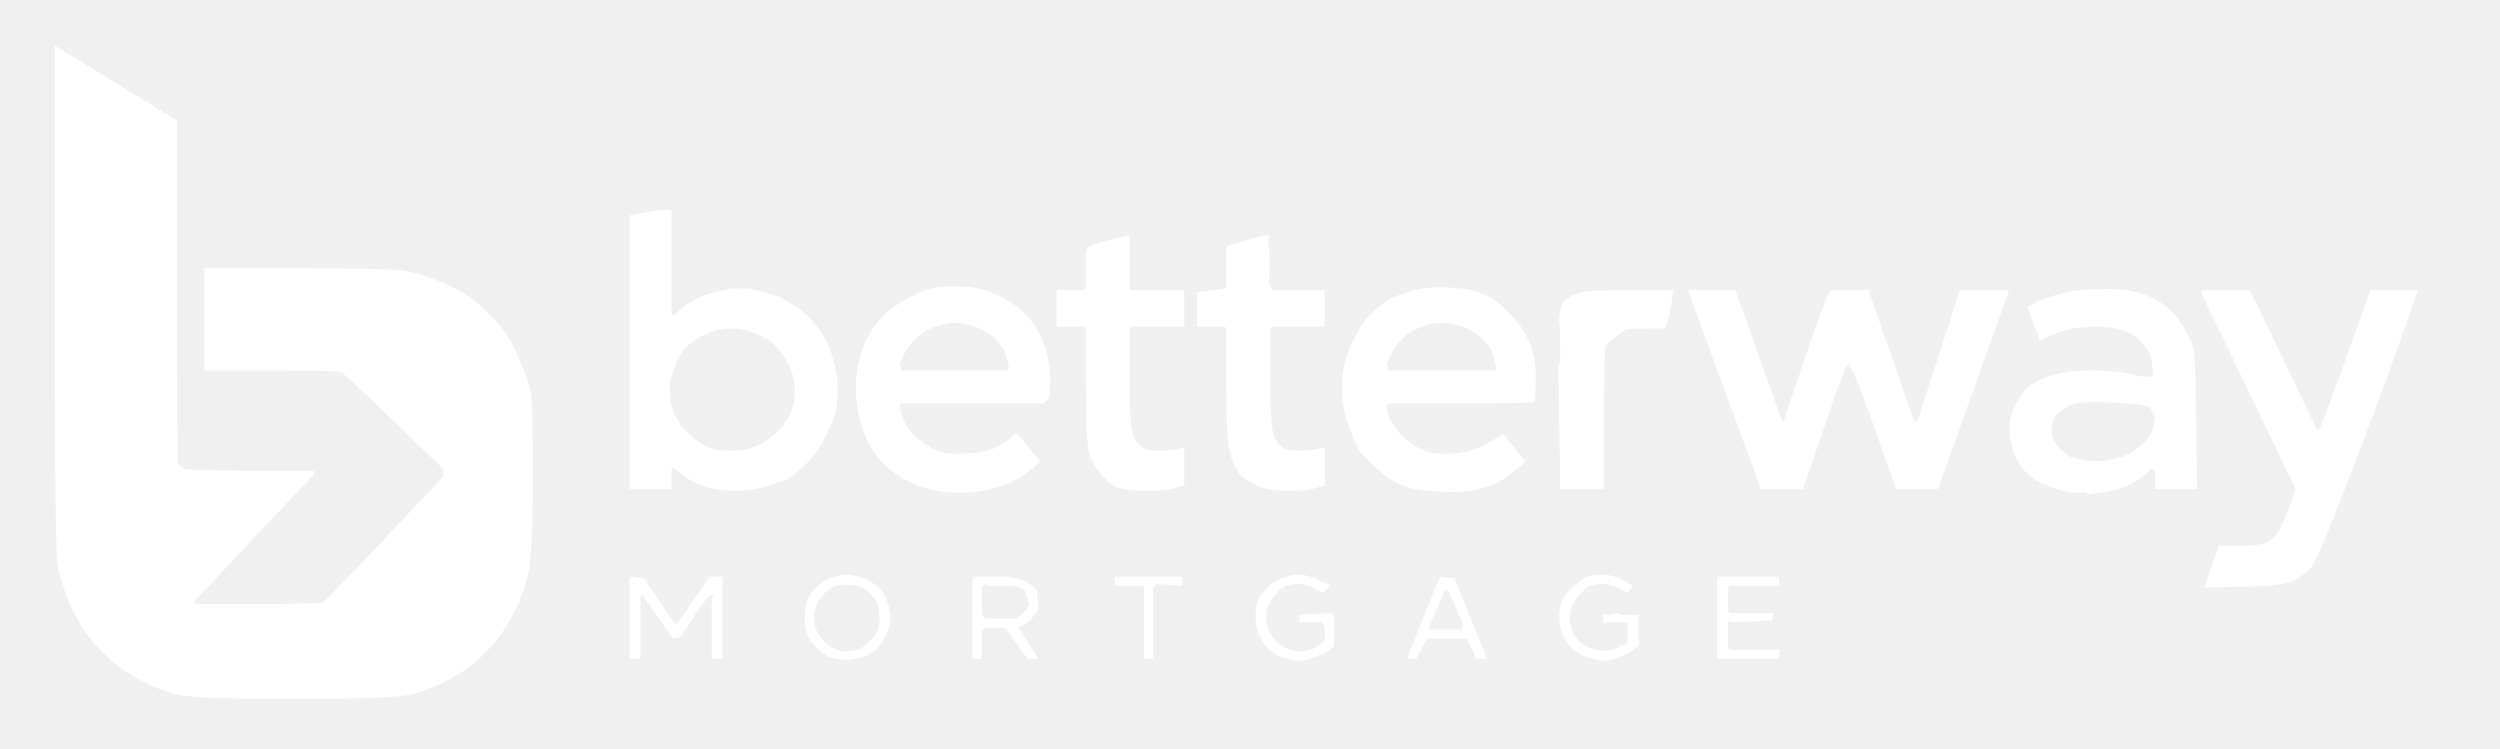
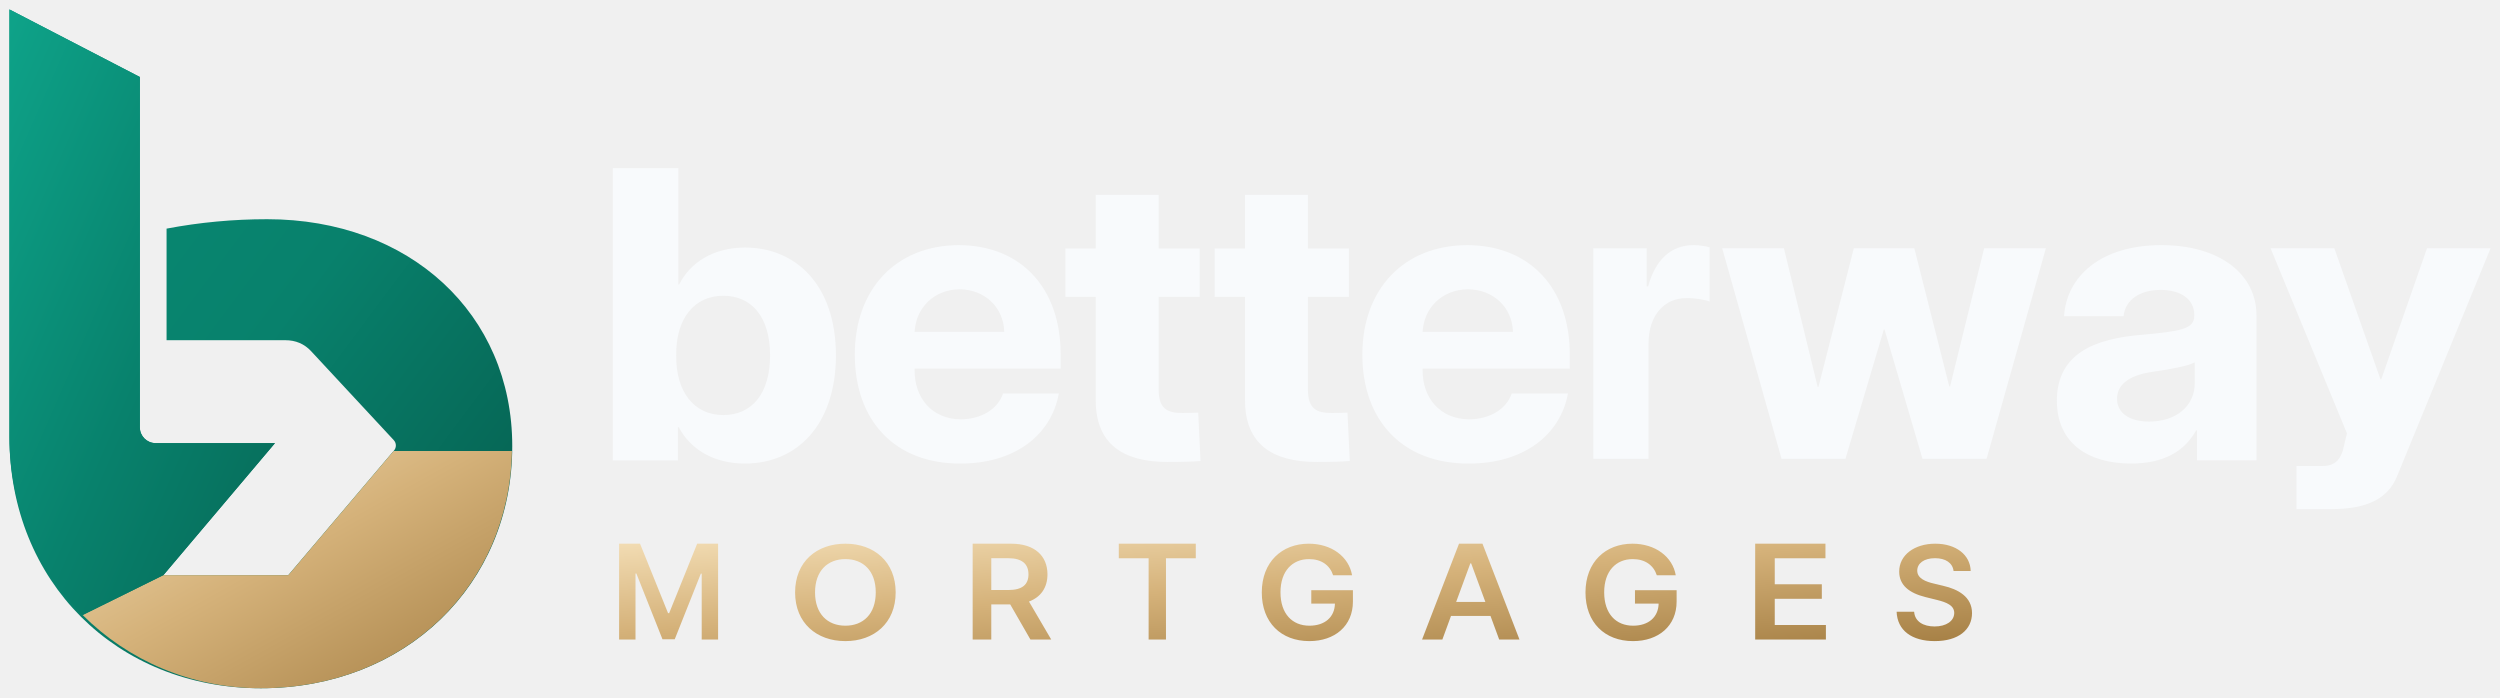
- <svg xmlns="http://www.w3.org/2000/svg" width="1370" height="410" viewBox="0 0 1370 410" role="img" aria-label="Betterway Mortgage">
-   <path fill="#FFFFFF" fill-rule="evenodd" transform="translate(30,25)" d="M33.50,20.50 L0.00,0.00 L0.00,138.00 Q0.00,276.00 1.50,284.50 Q3.00,293.00 7.50,304.00 Q12.00,315.00 18.00,323.00 Q24.00,331.00 31.00,337.00 Q38.00,343.00 47.50,348.00 Q57.00,353.00 66.50,355.50 Q76.00,358.00 131.00,358.00 Q186.00,358.00 195.50,355.50 Q205.00,353.00 213.00,349.00 Q221.00,345.00 226.50,341.00 Q232.00,337.00 238.50,330.00 Q245.00,323.00 250.50,313.00 Q256.00,303.00 259.00,291.50 Q262.00,280.00 262.00,238.00 Q262.00,196.00 261.00,190.50 Q260.00,185.00 256.00,175.00 Q252.00,165.00 248.00,159.00 Q244.00,153.00 238.00,147.00 Q232.00,141.00 227.00,137.50 Q222.00,134.00 211.50,129.50 Q201.00,125.00 192.50,123.50 Q184.00,122.00 133.00,122.00 L82.00,122.00 L82.00,150.00 L82.00,178.00 L118.50,178.00 Q155.00,178.00 157.00,179.00 Q159.00,180.00 186.00,206.00 L213.00,232.00 L213.00,234.00 L213.00,236.00 L181.00,270.00 Q149.00,304.00 147.00,305.00 Q145.00,306.00 111.00,306.00 L77.00,306.00 L76.50,305.50 L76.00,305.00 L109.00,270.00 L142.00,235.00 L142.00,234.00 L142.00,233.00 L107.00,233.00 Q72.00,233.00 70.00,231.50 Q68.00,230.00 67.50,229.00 Q67.00,228.00 67.00,134.50 L67.00,41.00 L33.50,20.50 Z" />
-   <path fill="#FFFFFF" fill-rule="evenodd" transform="translate(345,115)" d="M970.00,72.50 L980.00,44.00 L967.00,44.00 L954.00,44.00 L940.50,81.50 Q927.00,119.00 926.00,120.00 L925.00,121.00 L906.50,82.50 L888.00,44.00 L875.00,44.00 L862.00,44.00 L861.50,44.50 L861.00,45.00 L887.00,99.00 L913.00,153.00 L909.50,163.00 Q906.00,173.00 903.00,177.00 Q900.00,181.00 896.50,182.50 Q893.00,184.00 882.00,184.00 L871.00,184.00 L867.00,195.50 L863.00,207.00 L885.00,206.50 Q907.00,206.00 912.50,203.00 Q918.00,200.00 921.50,196.00 Q925.00,192.00 942.50,146.50 Q960.00,101.00 970.00,72.50 Z M593.00,44.00 L580.00,44.00 L600.00,98.50 L620.00,153.00 L631.50,153.00 L643.00,153.00 L654.00,121.00 Q665.00,89.00 666.50,86.50 L668.00,84.00 L671.00,90.00 Q674.00,96.00 684.00,124.50 L694.00,153.00 L705.50,153.00 L717.00,153.00 L736.50,98.50 L756.00,44.00 L742.50,44.00 L729.00,44.00 L717.50,79.50 L706.00,115.00 L705.00,115.50 L704.00,116.00 L691.50,80.00 L679.00,44.00 L668.50,44.00 L658.00,44.00 L655.50,49.50 Q653.00,55.00 642.50,86.00 L632.00,117.00 L619.00,80.50 L606.00,44.00 L593.00,44.00 Z M571.00,51.00 L572.00,44.00 L548.50,44.00 Q525.00,44.00 520.50,45.50 Q516.00,47.00 513.50,49.00 L511.00,51.00 L510.00,55.50 Q509.00,60.00 509.50,62.50 Q510.00,65.00 510.00,74.50 L510.00,84.00 L509.50,84.50 L509.00,85.00 L509.50,119.00 L510.00,153.00 L521.50,153.00 L533.00,153.00 L533.50,152.50 L534.00,152.00 L534.00,114.50 Q534.00,77.00 535.00,75.00 Q536.00,73.00 540.50,69.50 Q545.00,66.00 546.50,65.50 Q548.00,65.00 557.00,65.00 L566.00,65.00 L566.50,65.50 L567.00,66.00 L568.50,62.00 Q570.00,58.00 571.00,51.00 Z M770.00,51.00 L766.00,53.00 L769.50,62.50 L773.00,72.00 L776.50,70.00 Q780.00,68.00 787.00,66.00 Q794.00,64.00 803.50,64.00 Q813.00,64.00 818.50,66.00 Q824.00,68.00 827.50,71.50 Q831.00,75.00 832.50,78.00 Q834.00,81.00 834.50,86.00 L835.00,91.00 L833.00,91.50 Q831.00,92.00 822.50,90.00 Q814.00,88.00 800.50,88.00 Q787.00,88.00 778.50,91.00 Q770.00,94.00 766.50,97.00 Q763.00,100.00 760.00,106.00 Q757.00,112.00 756.50,115.00 Q756.00,118.00 756.50,124.00 Q757.00,130.00 759.50,135.50 Q762.00,141.00 766.50,145.00 Q771.00,149.00 779.00,152.00 Q787.00,155.00 792.50,155.00 L798.00,155.00 L798.50,155.50 L799.00,156.00 L806.50,155.00 Q814.00,154.00 820.00,151.50 Q826.00,149.00 830.00,145.50 L834.00,142.00 L835.00,142.50 L836.00,143.00 L836.00,148.00 L836.00,153.00 L847.50,153.00 L859.00,153.00 L858.50,116.00 Q858.00,79.00 857.00,75.50 Q856.00,72.00 852.00,65.00 Q848.00,58.00 844.00,54.50 Q840.00,51.00 835.00,48.50 Q830.00,46.00 823.50,44.50 Q817.00,43.00 803.50,43.50 Q790.00,44.00 782.00,46.50 Q774.00,49.00 770.00,51.00 Z M780.00,125.00 Q779.00,122.00 779.50,118.50 Q780.00,115.00 781.00,113.50 Q782.00,112.00 784.50,110.00 Q787.00,108.00 791.00,106.50 Q795.00,105.00 809.50,105.50 Q824.00,106.00 828.50,107.00 L833.00,108.00 L834.50,110.50 L836.00,113.00 L835.50,116.50 Q835.00,120.00 833.00,123.50 Q831.00,127.00 826.50,130.50 Q822.00,134.00 817.50,135.50 Q813.00,137.00 807.50,137.50 Q802.00,138.00 796.50,137.00 Q791.00,136.00 789.00,135.00 Q787.00,134.00 784.00,131.00 Q781.00,128.00 780.00,125.00 Z M428.50,44.50 Q420.00,47.00 416.50,49.00 Q413.00,51.00 409.00,54.50 Q405.00,58.00 402.00,62.00 Q399.00,66.00 395.50,74.00 Q392.00,82.00 391.00,88.50 Q390.00,95.00 390.50,102.50 Q391.00,110.00 394.50,119.50 Q398.00,129.00 400.00,132.00 Q402.00,135.00 408.00,140.50 Q414.00,146.00 418.50,148.50 Q423.00,151.00 428.00,152.50 Q433.00,154.00 445.00,154.50 Q457.00,155.00 463.50,153.50 Q470.00,152.00 474.50,150.00 Q479.00,148.00 485.00,143.00 L491.00,138.00 L485.00,130.50 L479.00,123.00 L470.00,128.00 Q461.00,133.00 451.50,133.50 Q442.00,134.00 438.50,133.00 Q435.00,132.00 430.00,129.00 Q425.00,126.00 422.00,122.50 Q419.00,119.00 417.00,115.00 Q415.00,111.00 415.00,109.00 L415.00,107.00 L415.50,106.50 L416.00,106.00 L455.00,106.00 Q494.00,106.00 495.00,105.50 L496.00,105.00 L496.50,95.50 Q497.00,86.00 495.50,80.00 Q494.00,74.00 491.50,69.00 Q489.00,64.00 483.00,57.50 Q477.00,51.00 472.50,48.50 Q468.00,46.00 463.50,44.50 Q459.00,43.00 448.00,42.50 Q437.00,42.00 428.50,44.50 Z M415.50,86.00 L415.00,84.00 L417.50,79.00 Q420.00,74.00 423.50,70.50 Q427.00,67.00 433.00,64.50 Q439.00,62.00 445.00,62.00 Q451.00,62.00 456.50,64.00 Q462.00,66.00 466.00,69.50 Q470.00,73.00 471.50,75.50 Q473.00,78.00 474.00,82.50 L475.00,87.00 L474.50,87.50 L474.00,88.00 L445.00,88.00 L416.00,88.00 L415.50,86.00 Z M165.50,43.00 Q161.00,44.00 152.50,48.50 Q144.00,53.00 139.50,57.50 Q135.00,62.00 131.50,68.00 Q128.00,74.00 126.00,81.50 Q124.00,89.00 124.00,98.00 Q124.00,107.00 126.50,116.00 Q129.00,125.00 132.50,130.50 Q136.00,136.00 139.50,139.50 Q143.00,143.00 149.50,147.00 Q156.00,151.00 164.00,153.00 Q172.00,155.00 181.00,155.00 Q190.00,155.00 198.00,153.00 Q206.00,151.00 211.50,148.00 Q217.00,145.00 221.00,141.50 L225.00,138.00 L219.00,130.50 L213.00,123.00 L212.00,123.00 L211.00,123.00 L207.50,126.00 Q204.00,129.00 199.00,131.00 Q194.00,133.00 184.50,133.50 Q175.00,134.00 171.50,133.00 Q168.00,132.00 163.00,129.00 Q158.00,126.00 155.00,122.50 Q152.00,119.00 150.50,116.00 Q149.00,113.00 148.50,110.00 L148.00,107.00 L148.50,106.50 L149.00,106.00 L188.00,106.00 L227.00,106.00 L228.50,104.50 L230.00,103.00 L230.50,97.00 Q231.00,91.00 230.00,85.00 Q229.00,79.00 227.00,73.50 Q225.00,68.00 222.00,63.50 Q219.00,59.00 216.00,56.00 Q213.00,53.00 206.00,49.00 Q199.00,45.00 193.00,43.50 Q187.00,42.00 178.50,42.00 Q170.00,42.00 165.50,43.00 Z M148.50,86.00 L148.00,84.00 L150.50,79.00 Q153.00,74.00 157.50,70.00 Q162.00,66.00 167.50,64.00 Q173.00,62.00 178.50,62.00 Q184.00,62.00 189.50,64.00 Q195.00,66.00 198.50,69.00 Q202.00,72.00 204.00,75.00 Q206.00,78.00 207.00,82.50 L208.00,87.00 L207.50,87.50 L207.00,88.00 L178.00,88.00 L149.00,88.00 L148.50,86.00 Z M349.00,14.00 Q347.00,14.00 337.00,17.00 L327.00,20.00 L327.00,31.50 L327.00,43.00 L319.00,44.00 L311.00,45.00 L311.00,54.50 L311.00,64.00 L318.50,64.00 L326.00,64.00 L326.50,64.50 L327.00,65.00 L327.00,96.50 Q327.00,128.00 329.50,135.00 Q332.00,142.00 334.50,145.00 Q337.00,148.00 343.50,151.00 Q350.00,154.00 360.50,154.00 Q371.00,154.00 376.00,152.50 L381.00,151.00 L381.00,140.50 L381.00,130.00 L377.00,131.00 Q373.00,132.00 367.50,132.00 Q362.00,132.00 359.50,131.00 Q357.00,130.00 354.00,126.00 Q351.00,122.00 351.00,93.50 L351.00,65.00 L351.50,64.50 L352.00,64.00 L366.50,64.00 L381.00,64.00 L381.00,54.00 L381.00,44.00 L366.50,44.00 L352.00,44.00 L351.00,42.00 Q350.00,40.00 350.50,36.50 Q351.00,33.00 350.50,24.00 L350.00,15.00 L350.50,14.50 L351.00,14.00 L349.00,14.00 Z M263.50,16.50 Q253.00,19.00 251.50,20.50 L250.00,22.00 L250.00,32.50 L250.00,43.00 L249.50,43.50 L249.00,44.00 L241.50,44.00 L234.00,44.00 L234.00,54.00 L234.00,64.00 L241.50,64.00 L249.00,64.00 L249.50,64.50 L250.00,65.00 L250.00,96.50 Q250.00,128.00 252.00,134.00 Q254.00,140.00 258.00,144.50 Q262.00,149.00 264.50,150.50 Q267.00,152.00 270.50,153.00 Q274.00,154.00 284.00,154.00 Q294.00,154.00 299.00,152.50 L304.00,151.00 L304.00,140.50 L304.00,130.00 L300.50,131.00 Q297.00,132.00 291.00,132.00 Q285.00,132.00 282.50,131.00 Q280.00,130.00 277.00,126.00 Q274.00,122.00 274.00,93.50 L274.00,65.00 L274.50,64.50 L275.00,64.00 L289.50,64.00 L304.00,64.00 L304.00,54.50 L304.00,45.00 L303.50,44.50 L303.00,44.00 L289.00,44.00 L275.00,44.00 L274.50,43.50 L274.00,43.00 L274.00,28.50 L274.00,14.00 L263.50,16.50 Z M8.00,1.50 L0.00,3.00 L0.00,78.00 L0.00,153.00 L11.50,153.00 L23.00,153.00 L23.00,147.50 L23.00,142.00 L23.50,141.50 L24.00,141.00 L27.50,144.00 Q31.00,147.00 35.00,149.00 Q39.00,151.00 44.50,152.50 Q50.00,154.00 59.00,154.00 Q68.00,154.00 77.00,151.00 Q86.00,148.00 89.00,146.00 Q92.00,144.00 97.50,138.50 Q103.00,133.00 107.50,124.00 Q112.00,115.00 113.00,110.00 Q114.00,105.00 114.00,98.00 Q114.00,91.00 112.00,83.50 Q110.00,76.00 108.00,72.00 Q106.00,68.00 102.00,63.00 Q98.00,58.00 92.50,54.00 Q87.00,50.00 81.00,47.50 Q75.00,45.00 69.50,44.00 Q64.00,43.00 60.00,43.00 Q56.00,43.00 49.00,44.50 Q42.00,46.00 37.00,48.50 Q32.00,51.00 28.00,54.50 L24.00,58.00 L23.50,57.50 L23.00,57.00 L23.00,28.50 L23.00,0.00 L19.50,0.00 Q16.00,0.00 8.00,1.50 Z M44.50,67.00 Q50.00,65.00 56.00,65.00 Q62.00,65.00 68.50,67.50 Q75.00,70.00 79.00,73.50 Q83.00,77.00 86.50,83.50 Q90.00,90.00 90.50,96.50 Q91.00,103.00 89.00,109.00 Q87.00,115.00 82.00,120.50 Q77.00,126.00 70.50,129.00 Q64.00,132.00 56.00,132.00 Q48.00,132.00 44.00,130.50 Q40.00,129.00 34.50,124.50 Q29.00,120.00 26.50,115.50 Q24.00,111.00 23.00,107.50 Q22.00,104.00 22.00,98.50 Q22.00,93.00 24.50,86.50 Q27.00,80.00 29.50,77.00 Q32.00,74.00 35.50,71.50 Q39.00,69.00 44.50,67.00 Z" />
-   <path fill="#FFFFFF" fill-rule="evenodd" transform="translate(345,315)" d="M613.00,1.00 L596.00,1.00 L596.00,23.50 L596.00,46.00 L613.00,46.00 L630.00,46.00 L630.00,43.50 L630.00,41.00 L616.50,41.00 L603.00,41.00 L602.50,40.50 L602.00,40.00 L602.00,33.00 L602.00,26.00 L602.50,25.50 L603.00,25.00 L603.50,25.50 L604.00,26.00 L615.00,25.50 L626.00,25.00 L626.50,23.00 L627.00,21.00 L615.00,21.00 L603.00,21.00 L602.50,20.50 L602.00,20.00 L602.00,13.50 L602.00,7.00 L602.50,6.50 L603.00,6.00 L616.50,6.00 L630.00,6.00 L630.00,3.50 L630.00,1.00 L613.00,1.00 Z M448.00,1.50 L444.00,1.00 L435.00,23.50 L426.00,46.00 L428.50,46.00 L431.00,46.00 L434.00,40.50 L437.00,35.00 L448.00,35.00 L459.00,35.00 L461.50,40.50 L464.00,46.00 L467.00,46.00 L470.00,46.00 L461.00,24.00 L452.00,2.00 L448.00,1.50 Z M442.50,18.50 L447.00,8.00 L448.00,8.50 L449.00,9.00 L453.00,18.50 L457.00,28.00 L456.50,29.00 L456.00,30.00 L447.50,30.00 L439.00,30.00 L438.50,29.50 L438.00,29.00 L442.50,18.50 Z M284.50,1.00 L266.00,1.00 L266.00,3.50 L266.00,6.00 L273.50,6.00 L281.00,6.00 L281.50,6.50 L282.00,7.00 L282.00,26.50 L282.00,46.00 L284.50,46.00 L287.00,46.00 L287.00,26.50 L287.00,7.00 L288.00,6.00 L289.00,5.00 L296.00,5.50 L303.00,6.00 L303.00,3.50 L303.00,1.00 L284.50,1.00 Z M201.00,1.00 L188.00,1.00 L188.00,23.50 L188.00,46.00 L190.50,46.00 L193.00,46.00 L193.00,38.50 L193.00,31.00 L194.00,30.00 L195.00,29.00 L200.50,29.00 L206.00,29.00 L212.00,37.50 L218.00,46.00 L221.00,46.00 L224.00,46.00 L218.50,37.50 L213.00,29.00 L216.00,27.50 Q219.00,26.00 221.50,22.50 L224.00,19.00 L223.50,13.50 L223.00,8.00 L218.50,4.50 Q214.00,1.00 201.00,1.00 Z M193.00,14.50 L193.00,7.00 L194.00,6.00 L195.00,5.00 L195.50,5.50 L196.00,6.00 L204.50,6.00 Q213.00,6.00 215.00,7.50 Q217.00,9.00 218.00,12.50 L219.00,16.00 L218.00,18.00 Q217.00,20.00 214.50,22.00 L212.00,24.00 L203.50,24.00 L195.00,24.00 L194.00,23.00 L193.00,22.00 L193.00,14.50 Z M4.00,1.50 L0.00,1.00 L0.00,23.50 L0.00,46.00 L3.00,46.00 L6.00,46.00 L6.00,29.00 L6.00,12.00 L6.50,11.50 L7.00,11.00 L15.50,23.00 L24.00,35.00 L26.00,34.50 L28.00,34.00 L34.50,24.00 Q41.00,14.00 43.00,12.50 L45.00,11.00 L45.50,11.50 L46.00,12.00 L45.50,12.50 L45.00,13.00 L45.00,29.50 L45.00,46.00 L48.00,46.00 L51.00,46.00 L51.00,23.50 L51.00,1.00 L47.50,1.00 L44.00,1.00 L35.00,14.00 L26.00,27.00 L25.00,26.50 Q24.00,26.00 16.00,14.00 L8.00,2.00 L4.00,1.50 Z M533.50,0.00 Q528.00,0.00 525.00,1.00 Q522.00,2.00 517.50,6.00 Q513.00,10.00 511.50,13.00 Q510.00,16.00 509.50,21.00 Q509.00,26.00 511.00,31.50 Q513.00,37.00 516.00,40.00 Q519.00,43.00 524.50,45.00 Q530.00,47.00 533.50,47.00 Q537.00,47.00 540.50,46.00 Q544.00,45.00 548.50,42.00 L553.00,39.00 L553.00,30.50 L553.00,22.00 L548.00,22.00 L543.00,22.00 L542.50,21.50 L542.00,21.00 L538.50,21.50 L535.00,22.00 L534.50,21.50 L534.00,21.00 L533.50,21.50 L533.00,22.00 L533.50,24.50 L534.00,27.00 L535.00,26.50 Q536.00,26.00 541.00,26.00 L546.00,26.00 L546.50,26.50 L547.00,27.00 L547.00,32.00 L547.00,37.00 L543.50,39.00 Q540.00,41.00 535.50,41.50 Q531.00,42.00 527.00,40.50 Q523.00,39.00 520.50,36.50 Q518.00,34.00 516.50,30.50 Q515.00,27.00 515.50,21.50 Q516.00,16.00 520.00,11.50 Q524.00,7.00 526.50,6.00 Q529.00,5.00 533.50,5.00 Q538.00,5.00 542.50,7.50 L547.00,10.00 L548.50,8.00 L550.00,6.00 L544.50,3.00 Q539.00,0.00 533.50,0.00 Z M367.00,0.00 Q362.00,0.00 357.00,2.00 Q352.00,4.00 348.50,8.00 Q345.00,12.00 344.00,15.00 Q343.00,18.00 343.00,23.50 Q343.00,29.00 345.50,34.00 Q348.00,39.00 351.00,41.50 Q354.00,44.00 358.50,45.50 Q363.00,47.00 367.00,47.00 Q371.00,47.00 377.00,44.50 Q383.00,42.00 384.50,40.50 L386.00,39.00 L386.00,30.00 L386.00,21.00 L385.50,21.50 L385.00,22.00 L384.50,21.50 L384.00,21.00 L375.50,21.50 L367.00,22.00 L367.00,24.00 L367.00,26.00 L373.00,26.00 L379.00,26.00 L380.00,27.00 L381.00,28.00 L381.00,32.00 L381.00,36.00 L378.50,38.00 Q376.00,40.00 373.00,41.00 Q370.00,42.00 367.00,42.00 Q364.00,42.00 359.50,40.00 Q355.00,38.00 352.00,33.50 Q349.00,29.00 349.00,23.00 Q349.00,17.00 352.50,12.50 Q356.00,8.00 359.00,6.50 Q362.00,5.00 366.50,5.00 Q371.00,5.00 375.50,7.50 L380.00,10.00 L382.00,8.00 L384.00,6.00 L378.00,3.00 Q372.00,0.00 367.00,0.00 Z M119.00,0.00 Q114.00,0.00 109.50,2.00 Q105.00,4.00 102.00,7.00 Q99.00,10.00 97.50,13.50 Q96.00,17.00 96.00,23.50 Q96.00,30.00 98.00,34.00 Q100.00,38.00 103.50,41.00 Q107.00,44.00 109.50,45.00 Q112.00,46.00 117.00,46.50 Q122.00,47.00 127.50,45.00 Q133.00,43.00 136.00,40.00 Q139.00,37.00 141.00,32.00 Q143.00,27.00 143.00,23.50 Q143.00,20.00 141.50,15.50 Q140.00,11.00 137.50,8.00 Q135.00,5.00 129.50,2.50 Q124.00,0.00 119.00,0.00 Z M112.00,6.50 Q115.00,5.00 121.00,5.50 Q127.00,6.00 130.50,9.00 Q134.00,12.00 135.50,15.00 Q137.00,18.00 137.00,23.00 Q137.00,28.00 136.00,30.50 Q135.00,33.00 131.50,36.50 Q128.00,40.00 125.00,41.00 Q122.00,42.00 119.00,42.00 Q116.00,42.00 112.50,40.50 Q109.00,39.00 106.50,36.50 Q104.00,34.00 102.50,30.50 Q101.00,27.00 101.00,23.50 Q101.00,20.00 102.50,16.50 Q104.00,13.00 106.50,10.50 Q109.00,8.00 112.00,6.50 Z" />
+ <svg xmlns="http://www.w3.org/2000/svg" viewBox="228.5 208 1591 444" width="1591" height="444" shape-rendering="geometricPrecision">
+   <defs>
+     <linearGradient id="emeraldPillar_06_Executive_Dark_Obsidian_Horizontal_Transparent" x1="0%" y1="0%" x2="100%" y2="100%">
+       <stop offset="0%" stop-color="#0EA389" />
+       <stop offset="55%" stop-color="#08816C" />
+       <stop offset="100%" stop-color="#066957" />
+     </linearGradient>
+     <linearGradient id="emeraldBowl_06_Executive_Dark_Obsidian_Horizontal_Transparent" x1="0%" y1="0%" x2="100%" y2="100%">
+       <stop offset="0%" stop-color="#098D76" />
+       <stop offset="50%" stop-color="#08816C" />
+       <stop offset="100%" stop-color="#055A4B" />
+     </linearGradient>
+     <linearGradient id="emeraldBase_06_Executive_Dark_Obsidian_Horizontal_Transparent" x1="0%" y1="0%" x2="100%" y2="100%">
+       <stop offset="0%" stop-color="#066655" />
+       <stop offset="100%" stop-color="#034236" />
+     </linearGradient>
+     <linearGradient id="navyGrad_06_Executive_Dark_Obsidian_Horizontal_Transparent" x1="0%" y1="0%" x2="0%" y2="100%">
+       <stop offset="0%" stop-color="#042B58" />
+       <stop offset="100%" stop-color="#021D3E" />
+     </linearGradient>
+     <linearGradient id="brassGrad_06_Executive_Dark_Obsidian_Horizontal_Transparent" x1="0%" y1="0%" x2="100%" y2="100%">
+       <stop offset="0%" stop-color="#F2DCB3" />
+       <stop offset="45%" stop-color="#D5B27A" />
+       <stop offset="100%" stop-color="#A68045" />
+     </linearGradient>
+   </defs>
+   <g transform="translate(-32.50, 28.00)">
+     <path d="M 267.0,186.0 L 350.0,229.0 L 350.0,396.5 L 367.0,396.5 L 367.0,325.5 C 388.0,321.5 409.5,319.5 431.0,319.5 C 521.5,319.5 587.0,379.5 587.0,464.0 C 587.0,552.0 519.0,618.0 427.0,618.0 C 335.0,618.0 267.0,550.0 267.0,458.0 Z M 367.0,396.5 L 442.5,396.5 Q 452.5,396.5 459.0,403.5 L 511.5,460.0 A 5.0,5.0 0 0 1 511.5,467.0 L 444.5,546.0 L 365.0,546.0 L 436.0,462.0 L 360.0,462.0 A 10.0,10.0 0 0 1 350.0,452.0 L 350.0,396.5 Z" fill="url(#emeraldBowl_06_Executive_Dark_Obsidian_Horizontal_Transparent)" fill-rule="evenodd" />
+     <path d="M 365.0,546.0 L 444.5,546.0 L 511.5,467.0 L 586.8,467.0 C 585.2,553.5 517.8,618.0 427.0,618.0 C 382.5,618.0 342.4,600.2 313.6,571.4 Z" fill="url(#brassGrad_06_Executive_Dark_Obsidian_Horizontal_Transparent)" />
+     <path d="M 267.0,186.0 L 350.0,229.0 L 350.0,452.0 A 10.0,10.0 0 0 0 360.0,462.0 L 436.0,462.0 L 365.0,546.0 L 313.6,571.4 C 284.8,542.6 267.0,502.5 267.0,458.0 Z" fill="url(#emeraldPillar_06_Executive_Dark_Obsidian_Horizontal_Transparent)" />
+     <path d="M 735.05,475.00 C 768.02,475.00 792.87,450.62 793.00,406.15 C 792.87,360.42 766.68,337.54 735.18,337.54 C 715.25,337.54 700.30,346.88 693.22,361.03 L 692.70,361.03 L 692.70,287.00 L 651.00,287.00 L 651.00,472.98 L 692.44,472.98 L 692.44,451.87 L 692.96,451.87 C 700.56,466.15 715.38,475.00 735.05,475.00 Z M 721.33,444.15 C 702.74,444.15 691.05,429.39 691.35,406.15 C 691.05,382.66 702.87,368.22 721.33,368.22 C 739.27,368.22 751.08,381.65 751.08,406.15 C 751.08,430.77 739.27,444.15 721.33,444.15 Z M 872.10,475.00 C 906.17,475.12 929.95,457.38 934.85,430.40 L 899.34,430.40 C 896.01,440.49 885.35,446.75 872.47,446.87 C 853.96,446.75 842.93,433.10 843.06,415.60 L 843.06,414.58 L 936.00,414.58 L 936.00,405.50 C 936.00,363.47 910.94,336.12 871.20,336.00 C 830.96,336.12 805.00,364.25 805.00,405.62 C 805.00,448.06 830.84,475.12 872.10,475.00 Z M 843.06,391.19 C 843.80,376.23 855.11,364.25 871.73,364.09 C 887.41,364.25 899.63,375.21 900.12,391.19 L 843.06,391.19 Z M 1004.00,474.00 C 1013.39,474.00 1020.95,473.75 1025.00,473.38 L 1023.54,442.59 C 1021.20,442.71 1017.40,442.83 1013.39,442.83 C 1003.83,442.83 998.37,440.12 998.37,427.93 L 998.37,368.92 L 1024.46,368.92 L 1024.46,338.12 L 998.37,338.12 L 998.37,304.00 L 958.33,304.00 L 958.33,338.12 L 939.00,338.12 L 939.00,368.92 L 958.33,368.92 L 958.33,434.74 C 958.33,462.21 975.28,474.00 1004.00,474.00 Z M 1099.00,474.00 C 1108.39,474.00 1115.95,473.75 1120.00,473.38 L 1118.54,442.59 C 1116.20,442.71 1112.40,442.83 1108.39,442.83 C 1098.83,442.83 1093.37,440.12 1093.37,427.93 L 1093.37,368.92 L 1119.46,368.92 L 1119.46,338.12 L 1093.37,338.12 L 1093.37,304.00 L 1053.33,304.00 L 1053.33,338.12 L 1034.00,338.12 L 1034.00,368.92 L 1053.33,368.92 L 1053.33,434.74 C 1053.33,462.21 1070.28,474.00 1099.00,474.00 Z M 1195.62,475.00 C 1229.94,475.12 1253.91,457.38 1258.84,430.40 L 1223.06,430.40 C 1219.70,440.49 1208.97,446.75 1195.99,446.87 C 1177.33,446.75 1166.22,433.10 1166.35,415.60 L 1166.35,414.58 L 1260.00,414.58 L 1260.00,405.50 C 1260.00,363.47 1234.75,336.12 1194.70,336.00 C 1154.16,336.12 1128.00,364.25 1128.00,405.62 C 1128.00,448.06 1154.04,475.12 1195.62,475.00 Z M 1166.35,391.19 C 1167.09,376.23 1178.49,364.25 1195.24,364.09 C 1211.04,364.25 1223.35,375.21 1223.85,391.19 L 1166.35,391.19 Z M 1275.00,472.00 L 1310.13,472.00 L 1310.13,398.68 C 1310.13,380.01 1320.77,369.61 1334.21,369.74 C 1339.24,369.61 1345.66,370.63 1349.00,371.89 L 1349.00,337.38 C 1346.25,336.65 1342.58,336.00 1338.80,336.00 C 1324.66,336.00 1314.57,345.01 1309.87,362.27 L 1308.95,362.27 L 1308.95,338.03 L 1275.00,338.03 L 1275.00,472.00 Z M 1394.78,472.00 L 1435.44,472.00 L 1459.84,389.77 L 1460.33,389.77 L 1484.48,472.00 L 1525.26,472.00 L 1563.00,338.00 L 1523.72,338.00 L 1502.01,425.95 L 1501.52,425.95 L 1479.27,338.00 L 1440.77,338.00 L 1418.28,426.20 L 1417.75,426.20 L 1396.28,338.00 L 1357.00,338.00 L 1394.78,472.00 Z M 1617.26,475.00 C 1637.66,475.00 1651.07,467.48 1658.61,453.90 L 1659.15,453.90 L 1659.15,472.96 L 1697.00,472.96 L 1697.00,380.44 C 1697.00,354.77 1673.97,336.00 1636.50,336.00 C 1597.73,336.00 1576.12,356.07 1574.58,381.22 L 1612.43,381.22 C 1613.47,370.87 1622.72,364.50 1636.00,364.50 C 1649.11,364.50 1657.44,370.63 1657.44,380.32 L 1657.44,380.97 C 1657.44,389.52 1648.62,390.82 1623.63,393.11 C 1594.73,395.52 1570.00,404.60 1570.00,435.02 C 1570.00,461.96 1589.78,475.00 1617.26,475.00 Z M 1628.71,448.30 C 1616.34,448.30 1608.27,442.95 1608.27,433.75 C 1608.27,423.53 1618.18,418.42 1630.92,416.62 C 1642.99,414.94 1653.28,412.90 1657.73,410.61 L 1657.73,423.90 C 1657.73,438.08 1646.28,448.30 1628.71,448.30 Z M 1722.47,504.00 L 1744.57,504.00 C 1767.66,504.00 1780.72,497.18 1786.46,483.15 L 1846.00,338.00 L 1805.55,338.00 L 1776.42,421.43 L 1775.94,421.43 L 1746.57,338.00 L 1706.00,338.00 L 1754.61,455.81 C 1754.61,455.81 1751.96,466.30 1751.96,466.84 C 1750.71,470.19 1748.70,476.55 1739.26,476.55 L 1722.47,476.55 L 1722.47,504.00 Z" fill="#F8FAFC" fill-rule="evenodd" />
+     <path d="M 655.00,526.00 L 655.00,587.00 L 665.44,587.00 L 665.44,545.00 L 665.99,545.00 L 682.60,586.82 L 690.40,586.82 L 707.01,545.09 L 707.56,545.09 L 707.56,587.00 L 718.00,587.00 L 718.00,526.00 L 704.68,526.00 L 686.85,570.20 L 686.15,570.20 L 668.32,526.00 L 655.00,526.00 Z M 831.00,557.00 C 831.00,537.49 817.26,526.00 799.01,526.00 C 780.71,526.00 767.00,537.49 767.00,557.00 C 767.00,576.47 780.71,588.00 799.01,588.00 C 817.26,588.00 831.00,576.50 831.00,557.00 Z M 818.33,557.00 C 818.33,570.73 810.36,578.19 799.01,578.19 C 787.68,578.19 779.69,570.73 779.69,557.00 C 779.69,543.27 787.68,535.81 799.01,535.81 C 810.36,535.81 818.33,543.27 818.33,557.00 Z M 880.00,587.00 L 891.85,587.00 L 891.85,564.66 L 903.92,564.66 L 916.77,587.00 L 930.00,587.00 L 915.84,562.82 C 923.55,559.93 927.61,553.79 927.61,545.51 C 927.61,533.86 919.56,526.00 904.54,526.00 L 880.00,526.00 L 880.00,587.00 Z M 891.85,555.48 L 891.85,535.24 L 902.72,535.24 C 911.57,535.24 915.52,539.03 915.52,545.51 C 915.52,552.01 911.57,555.48 902.79,555.48 L 891.85,555.48 Z M 973.00,535.26 L 991.98,535.26 L 991.98,587.00 L 1003.02,587.00 L 1003.02,535.26 L 1022.00,535.26 L 1022.00,526.00 L 973.00,526.00 L 973.00,535.26 Z M 1109.40,546.10 L 1121.45,546.10 C 1119.45,534.25 1108.35,526.00 1093.91,526.00 C 1076.82,526.00 1064.00,537.60 1064.00,557.05 C 1064.00,576.15 1076.25,588.00 1094.26,588.00 C 1110.43,588.00 1122.00,578.39 1122.00,562.83 L 1122.00,555.59 L 1095.50,555.59 L 1095.50,564.13 L 1110.55,564.13 C 1110.37,572.73 1104.14,578.19 1094.32,578.19 C 1083.39,578.19 1075.90,570.61 1075.90,556.94 C 1075.90,543.35 1083.52,535.81 1094.07,535.81 C 1101.95,535.81 1107.30,539.70 1109.40,546.10 Z M 1178.92,587.00 L 1184.43,571.96 L 1209.54,571.96 L 1215.08,587.00 L 1228.00,587.00 L 1204.45,526.00 L 1189.52,526.00 L 1166.00,587.00 L 1178.92,587.00 Z M 1187.69,563.08 L 1196.73,538.51 L 1197.24,538.51 L 1206.29,563.08 L 1187.69,563.08 Z M 1315.40,546.10 L 1327.45,546.10 C 1325.45,534.25 1314.35,526.00 1299.91,526.00 C 1282.82,526.00 1270.00,537.60 1270.00,557.05 C 1270.00,576.15 1282.25,588.00 1300.26,588.00 C 1316.43,588.00 1328.00,578.39 1328.00,562.83 L 1328.00,555.59 L 1301.50,555.59 L 1301.50,564.13 L 1316.55,564.13 C 1316.37,572.73 1310.14,578.19 1300.32,578.19 C 1289.39,578.19 1281.90,570.61 1281.90,556.94 C 1281.90,543.35 1289.52,535.81 1300.07,535.81 C 1307.95,535.81 1313.30,539.70 1315.40,546.10 Z M 1378.00,587.00 L 1423.00,587.00 L 1423.00,577.74 L 1390.45,577.74 L 1390.45,561.09 L 1420.41,561.09 L 1420.41,551.83 L 1390.45,551.83 L 1390.45,535.26 L 1422.72,535.26 L 1422.72,526.00 L 1378.00,526.00 L 1378.00,587.00 Z M 1504.25,543.39 L 1515.14,543.39 C 1514.93,533.21 1505.92,526.00 1492.61,526.00 C 1479.49,526.00 1469.61,533.12 1469.65,543.78 C 1469.65,552.43 1476.03,557.40 1486.32,559.97 L 1493.43,561.73 C 1500.17,563.37 1504.63,565.40 1504.68,570.08 C 1504.63,575.23 1499.57,578.68 1492.18,578.68 C 1485.10,578.68 1479.61,575.62 1479.15,569.29 L 1468.00,569.29 C 1468.46,581.27 1477.71,588.00 1492.28,588.00 C 1507.27,588.00 1515.96,580.80 1516.00,570.17 C 1515.96,559.72 1507.03,554.95 1497.62,552.80 L 1491.75,551.39 C 1486.62,550.21 1481.07,548.13 1481.13,543.09 C 1481.17,538.56 1485.37,535.23 1492.45,535.23 C 1499.21,535.23 1503.67,538.28 1504.25,543.39 Z" fill="url(#brassGrad_06_Executive_Dark_Obsidian_Horizontal_Transparent)" fill-rule="evenodd" />
+   </g>
</svg>
